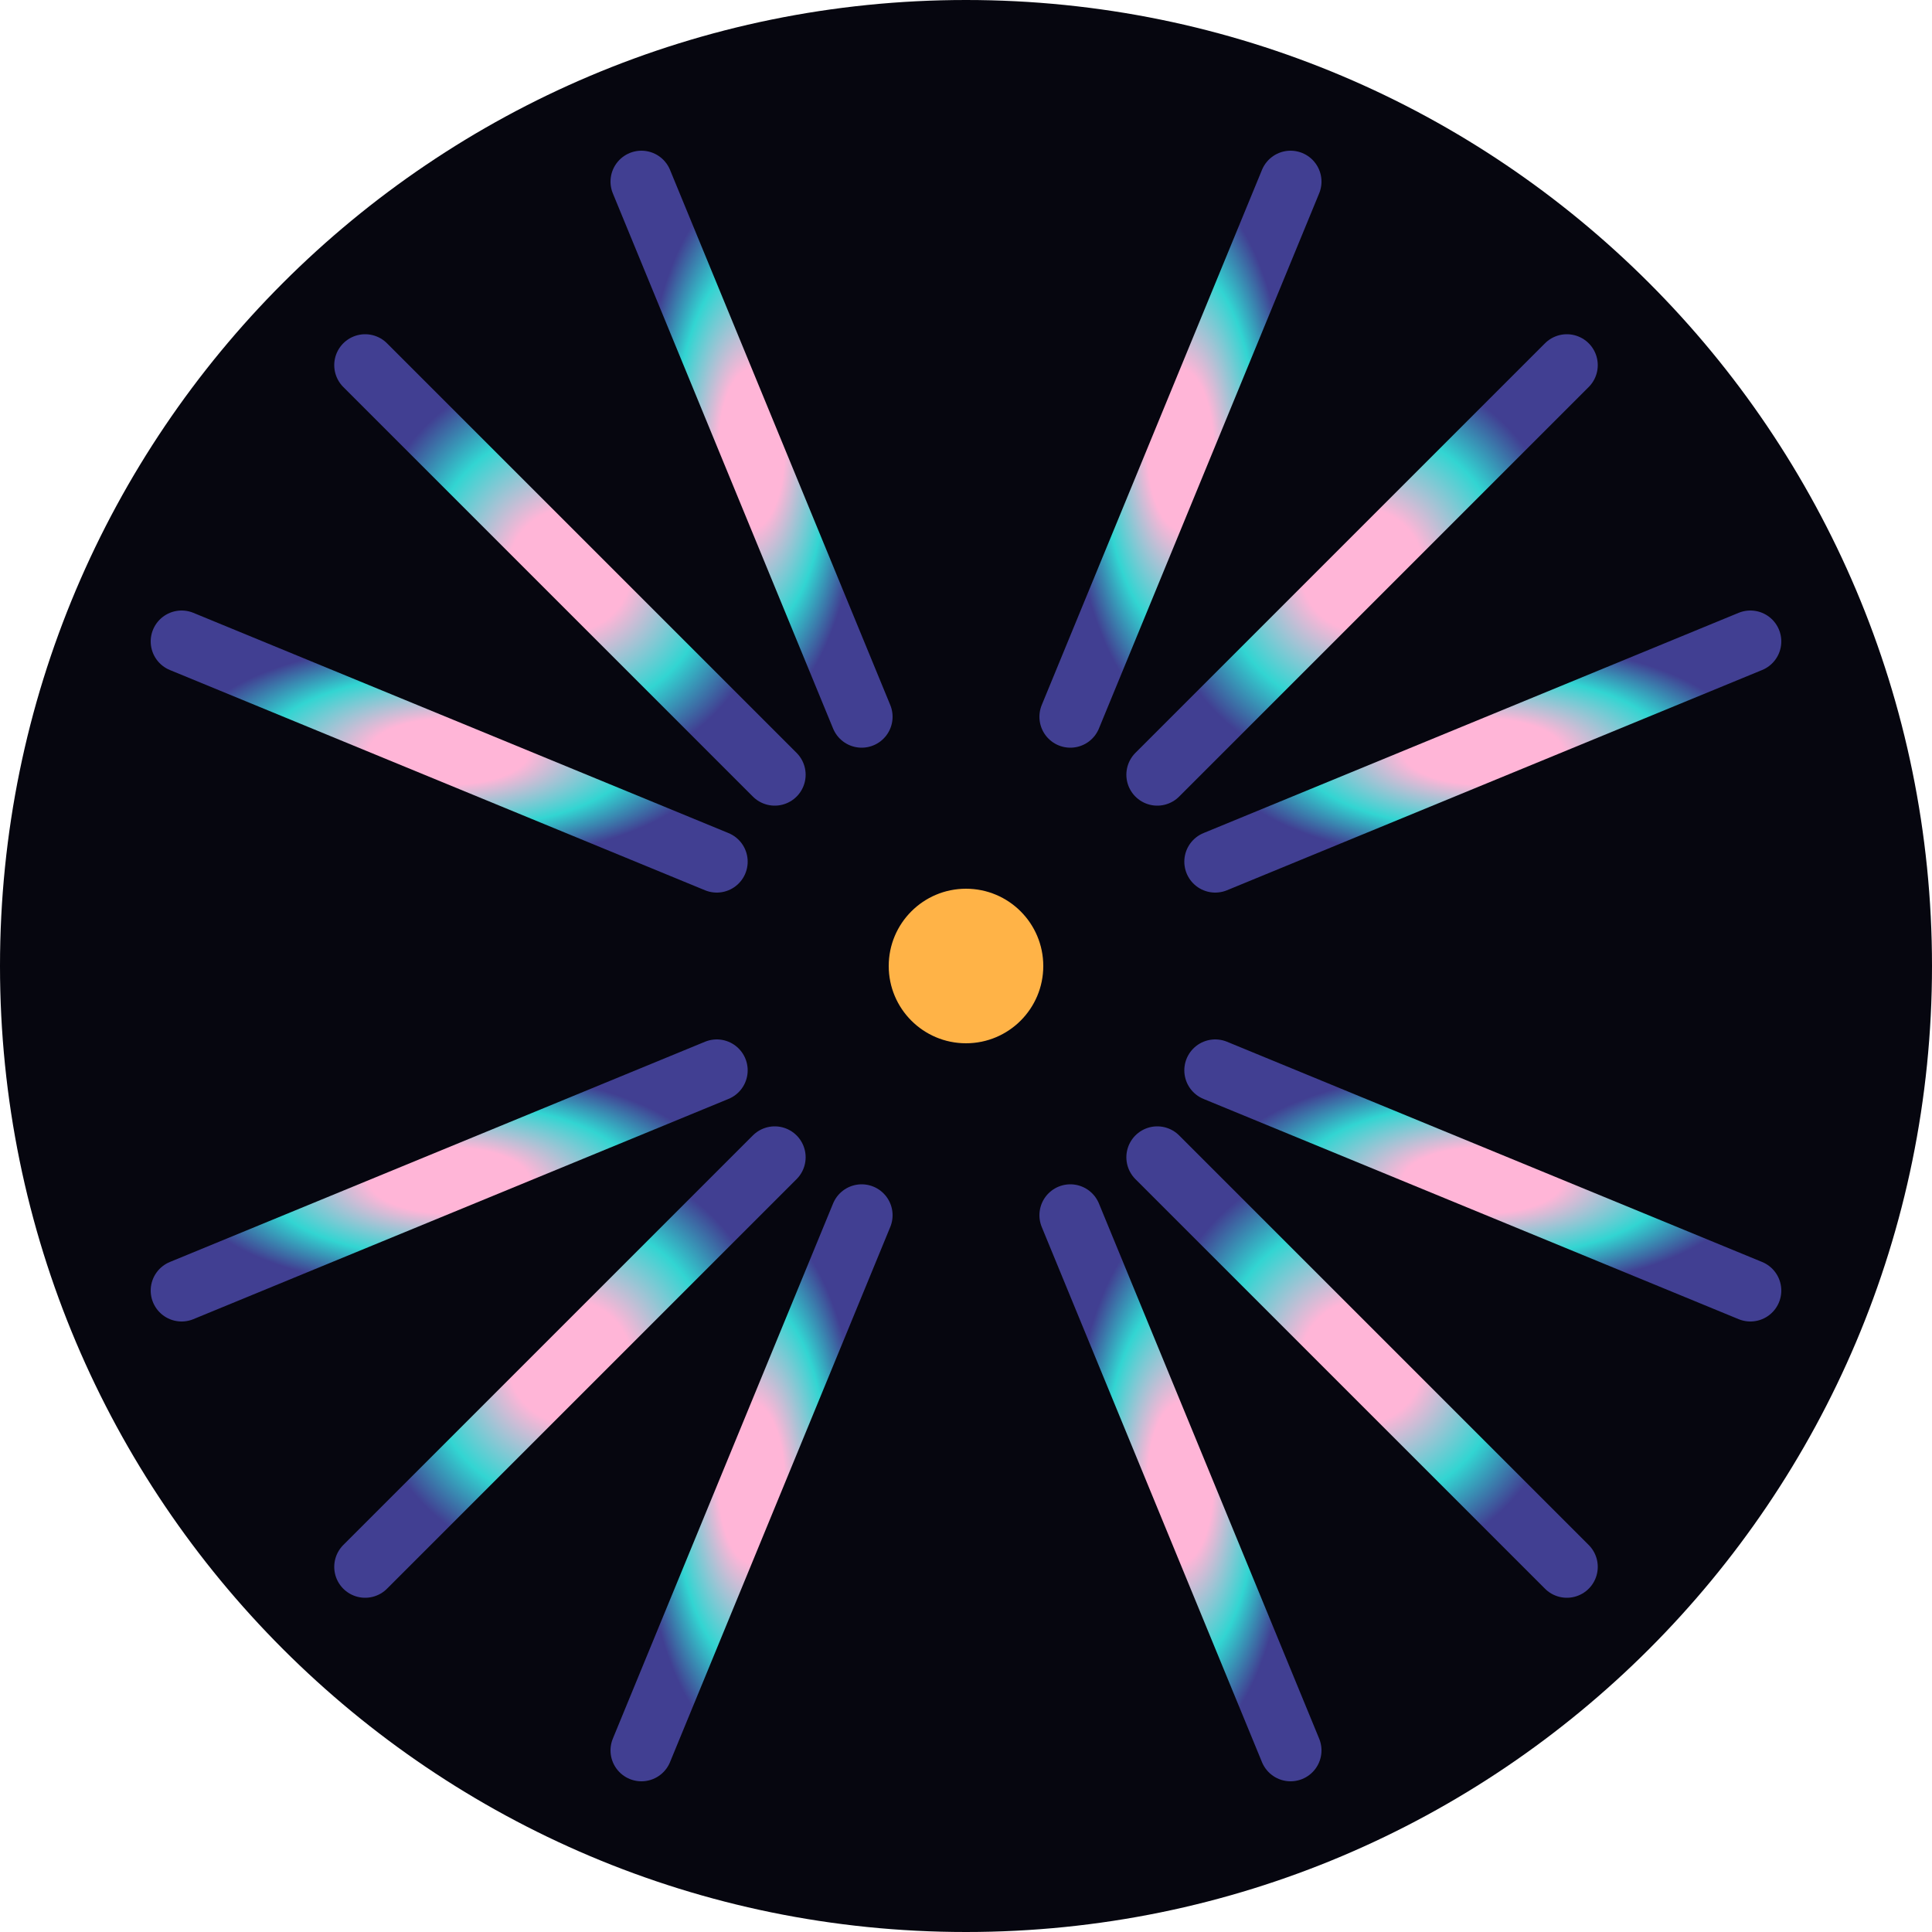
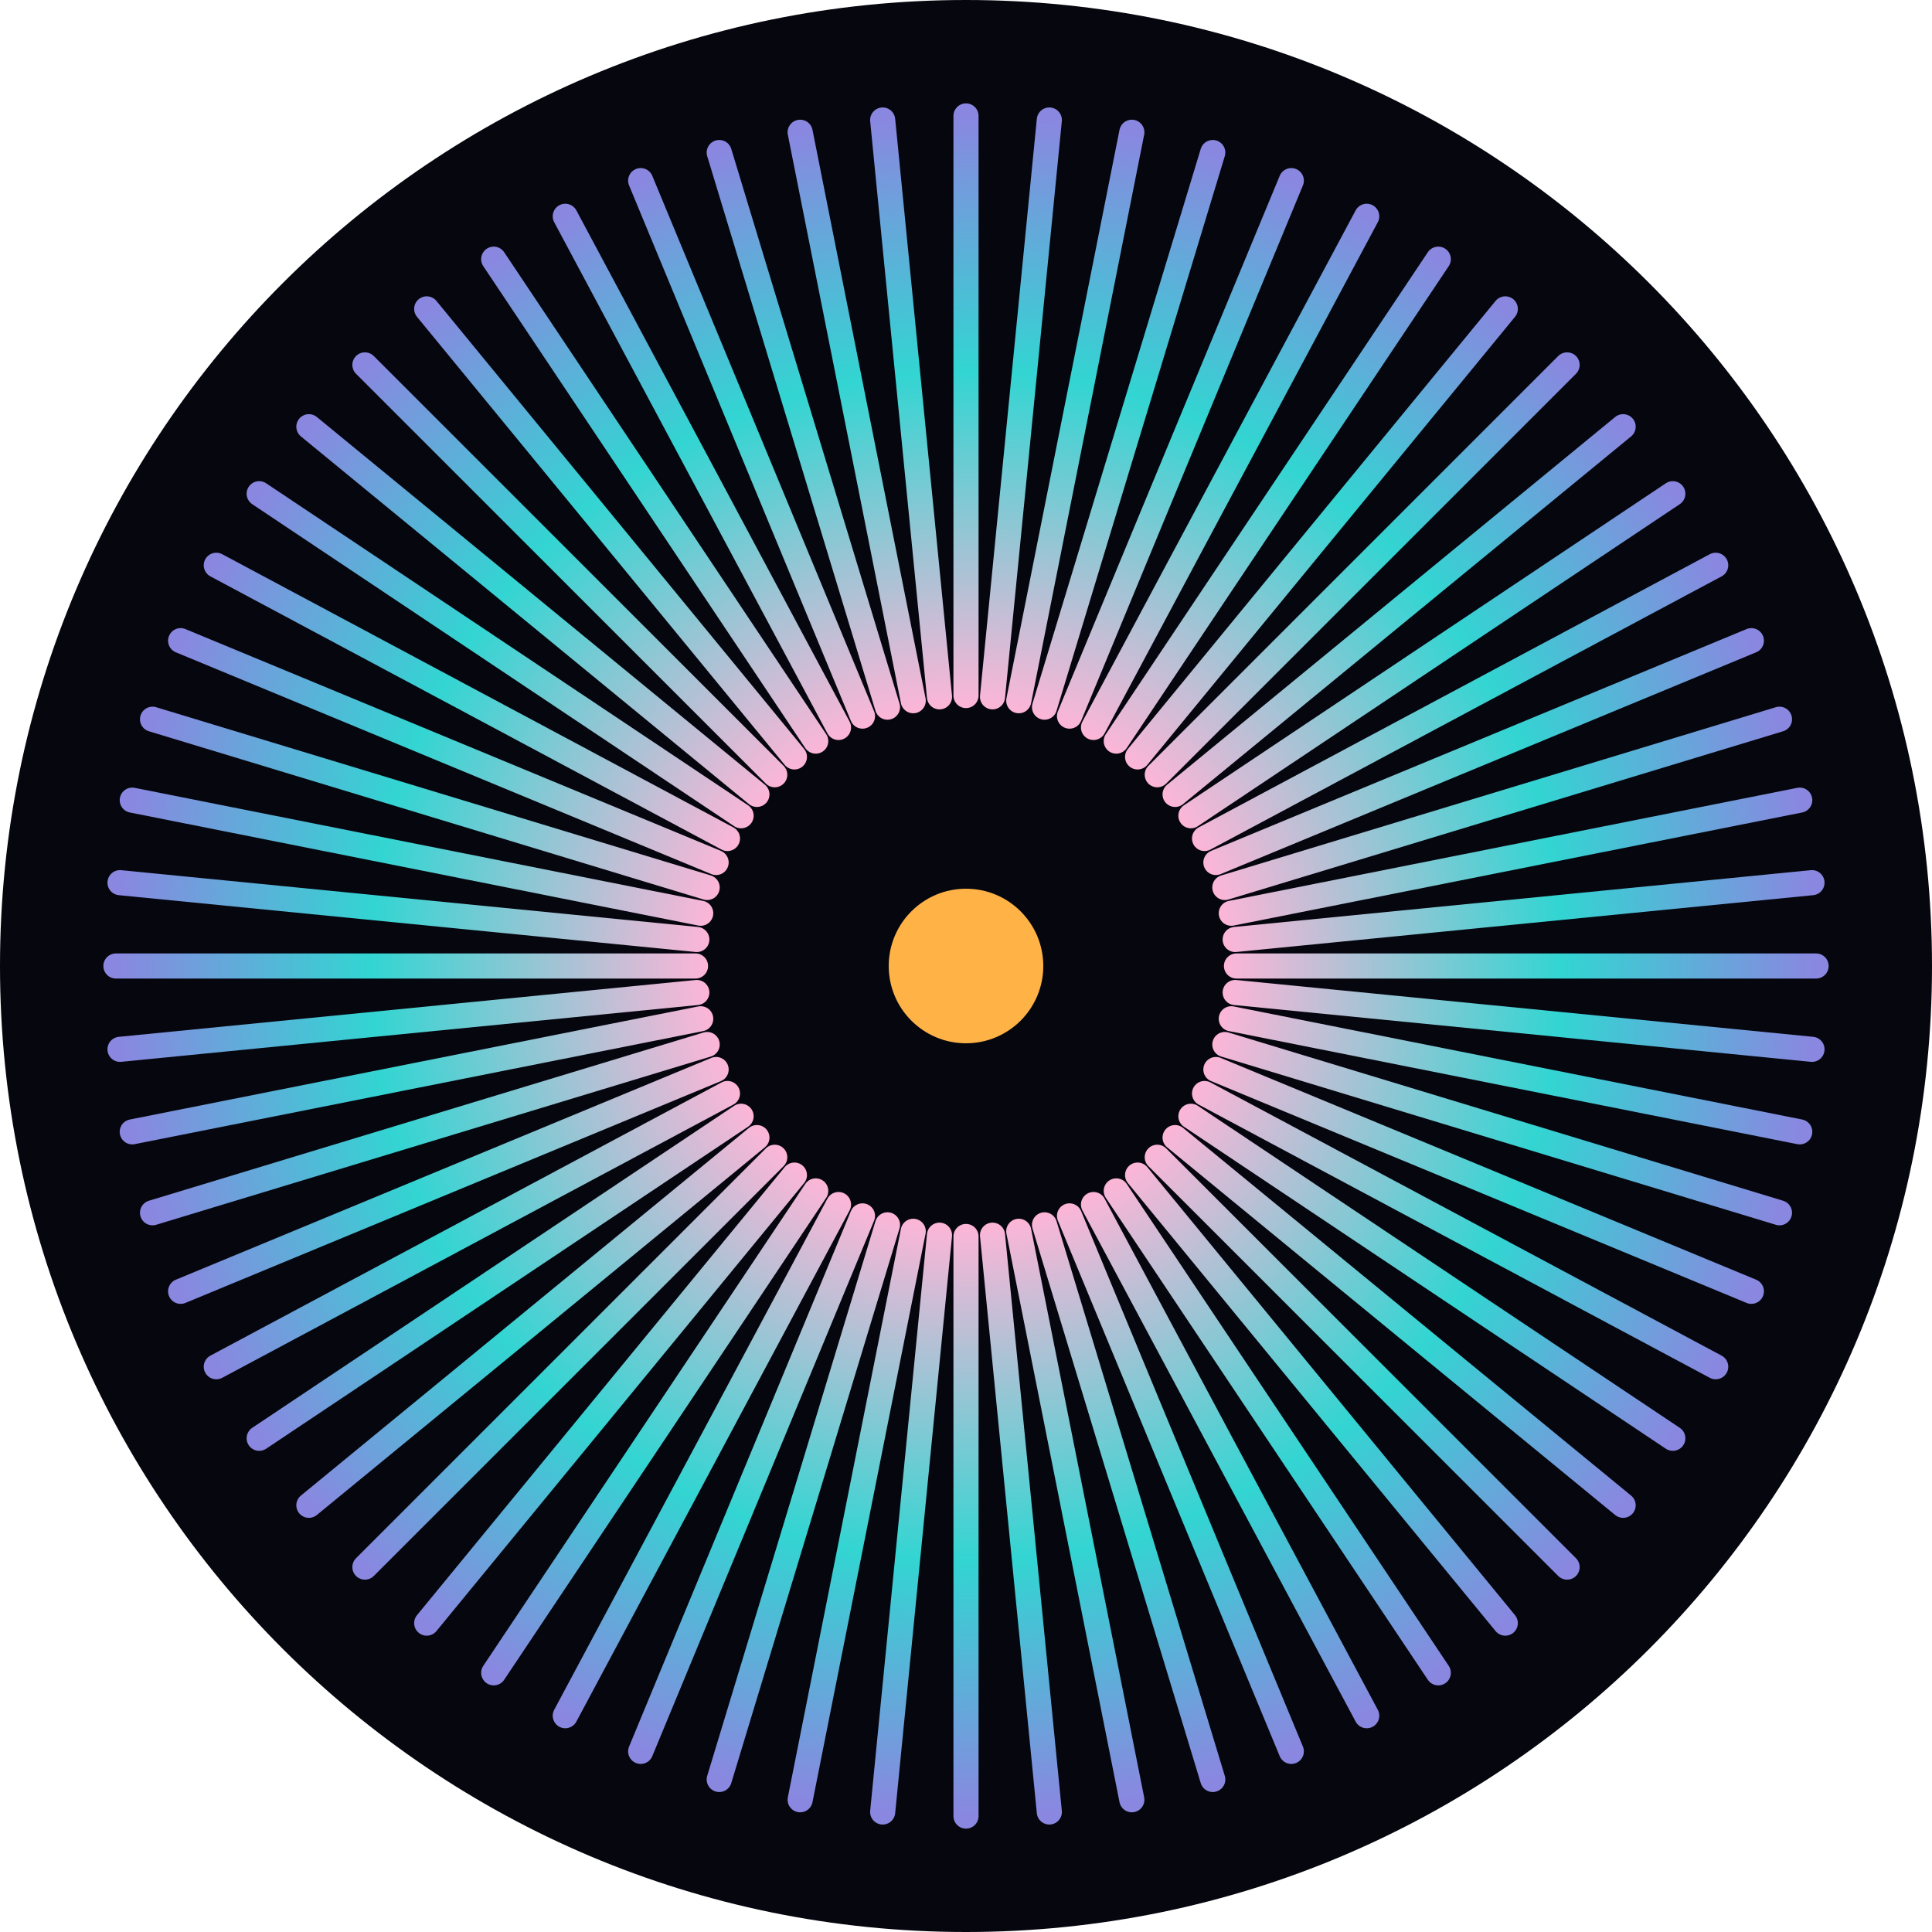
<svg xmlns="http://www.w3.org/2000/svg" viewBox="-50 -50 100 100">
  <defs>
-     <radialGradient id="g">
+     <radialGradient id="g" gradientUnits="userSpaceOnUse" cx="0" cy="0" r="44">
      <stop offset="30%" stop-color="#ffb5d7" />
      <stop offset="70%" stop-color="#32d5d2" />
-       <stop offset="100%" stop-color="#413f92" />
+       <stop offset="100%" stop-color="#8a87e0" />
    </radialGradient>
+     <path id="spoke" d="M0 -14V-44" />
  </defs>
  <circle r="50" fill="#06060f" />
-   <g stroke="url(#g)" stroke-width="3.2" stroke-linecap="round" fill="none">
-     <line x1="0" y1="-14" x2="0" y2="-44" />
-     <line x1="9.9" y1="-9.9" x2="31.1" y2="-31.1" />
-     <line x1="14" y1="0" x2="44" y2="0" />
-     <line x1="9.9" y1="9.9" x2="31.1" y2="31.1" />
-     <line x1="0" y1="14" x2="0" y2="44" />
-     <line x1="-9.9" y1="9.9" x2="-31.1" y2="31.1" />
-     <line x1="-14" y1="0" x2="-44" y2="0" />
-     <line x1="-9.9" y1="-9.9" x2="-31.1" y2="-31.1" />
-     <line x1="5.4" y1="-12.9" x2="16.8" y2="-40.6" />
-     <line x1="12.9" y1="-5.4" x2="40.6" y2="-16.8" />
-     <line x1="12.9" y1="5.4" x2="40.6" y2="16.8" />
-     <line x1="5.4" y1="12.9" x2="16.8" y2="40.6" />
-     <line x1="-5.4" y1="12.9" x2="-16.8" y2="40.6" />
-     <line x1="-12.9" y1="5.4" x2="-40.6" y2="16.8" />
-     <line x1="-12.9" y1="-5.4" x2="-40.6" y2="-16.8" />
-     <line x1="-5.4" y1="-12.9" x2="-16.8" y2="-40.6" />
+   <g stroke="url(#g)" stroke-width="1.3" stroke-linecap="round" fill="none">
+     <use href="#spoke" transform="rotate(0)" />
+     <use href="#spoke" transform="rotate(5.625)" />
+     <use href="#spoke" transform="rotate(11.25)" />
+     <use href="#spoke" transform="rotate(16.875)" />
+     <use href="#spoke" transform="rotate(22.5)" />
+     <use href="#spoke" transform="rotate(28.125)" />
+     <use href="#spoke" transform="rotate(33.75)" />
+     <use href="#spoke" transform="rotate(39.375)" />
+     <use href="#spoke" transform="rotate(45)" />
+     <use href="#spoke" transform="rotate(50.625)" />
+     <use href="#spoke" transform="rotate(56.25)" />
+     <use href="#spoke" transform="rotate(61.875)" />
+     <use href="#spoke" transform="rotate(67.5)" />
+     <use href="#spoke" transform="rotate(73.125)" />
+     <use href="#spoke" transform="rotate(78.75)" />
+     <use href="#spoke" transform="rotate(84.375)" />
+     <use href="#spoke" transform="rotate(90)" />
+     <use href="#spoke" transform="rotate(95.625)" />
+     <use href="#spoke" transform="rotate(101.25)" />
+     <use href="#spoke" transform="rotate(106.875)" />
+     <use href="#spoke" transform="rotate(112.5)" />
+     <use href="#spoke" transform="rotate(118.125)" />
+     <use href="#spoke" transform="rotate(123.75)" />
+     <use href="#spoke" transform="rotate(129.375)" />
+     <use href="#spoke" transform="rotate(135)" />
+     <use href="#spoke" transform="rotate(140.625)" />
+     <use href="#spoke" transform="rotate(146.25)" />
+     <use href="#spoke" transform="rotate(151.875)" />
+     <use href="#spoke" transform="rotate(157.5)" />
+     <use href="#spoke" transform="rotate(163.125)" />
+     <use href="#spoke" transform="rotate(168.75)" />
+     <use href="#spoke" transform="rotate(174.375)" />
+     <use href="#spoke" transform="rotate(180)" />
+     <use href="#spoke" transform="rotate(185.625)" />
+     <use href="#spoke" transform="rotate(191.25)" />
+     <use href="#spoke" transform="rotate(196.875)" />
+     <use href="#spoke" transform="rotate(202.5)" />
+     <use href="#spoke" transform="rotate(208.125)" />
+     <use href="#spoke" transform="rotate(213.75)" />
+     <use href="#spoke" transform="rotate(219.375)" />
+     <use href="#spoke" transform="rotate(225)" />
+     <use href="#spoke" transform="rotate(230.625)" />
+     <use href="#spoke" transform="rotate(236.25)" />
+     <use href="#spoke" transform="rotate(241.875)" />
+     <use href="#spoke" transform="rotate(247.5)" />
+     <use href="#spoke" transform="rotate(253.125)" />
+     <use href="#spoke" transform="rotate(258.75)" />
+     <use href="#spoke" transform="rotate(264.375)" />
+     <use href="#spoke" transform="rotate(270)" />
+     <use href="#spoke" transform="rotate(275.625)" />
+     <use href="#spoke" transform="rotate(281.25)" />
+     <use href="#spoke" transform="rotate(286.875)" />
+     <use href="#spoke" transform="rotate(292.5)" />
+     <use href="#spoke" transform="rotate(298.125)" />
+     <use href="#spoke" transform="rotate(303.75)" />
+     <use href="#spoke" transform="rotate(309.375)" />
+     <use href="#spoke" transform="rotate(315)" />
+     <use href="#spoke" transform="rotate(320.625)" />
+     <use href="#spoke" transform="rotate(326.25)" />
+     <use href="#spoke" transform="rotate(331.875)" />
+     <use href="#spoke" transform="rotate(337.5)" />
+     <use href="#spoke" transform="rotate(343.125)" />
+     <use href="#spoke" transform="rotate(348.75)" />
+     <use href="#spoke" transform="rotate(354.375)" />
  </g>
  <circle r="4" fill="#ffb347" />
</svg>
